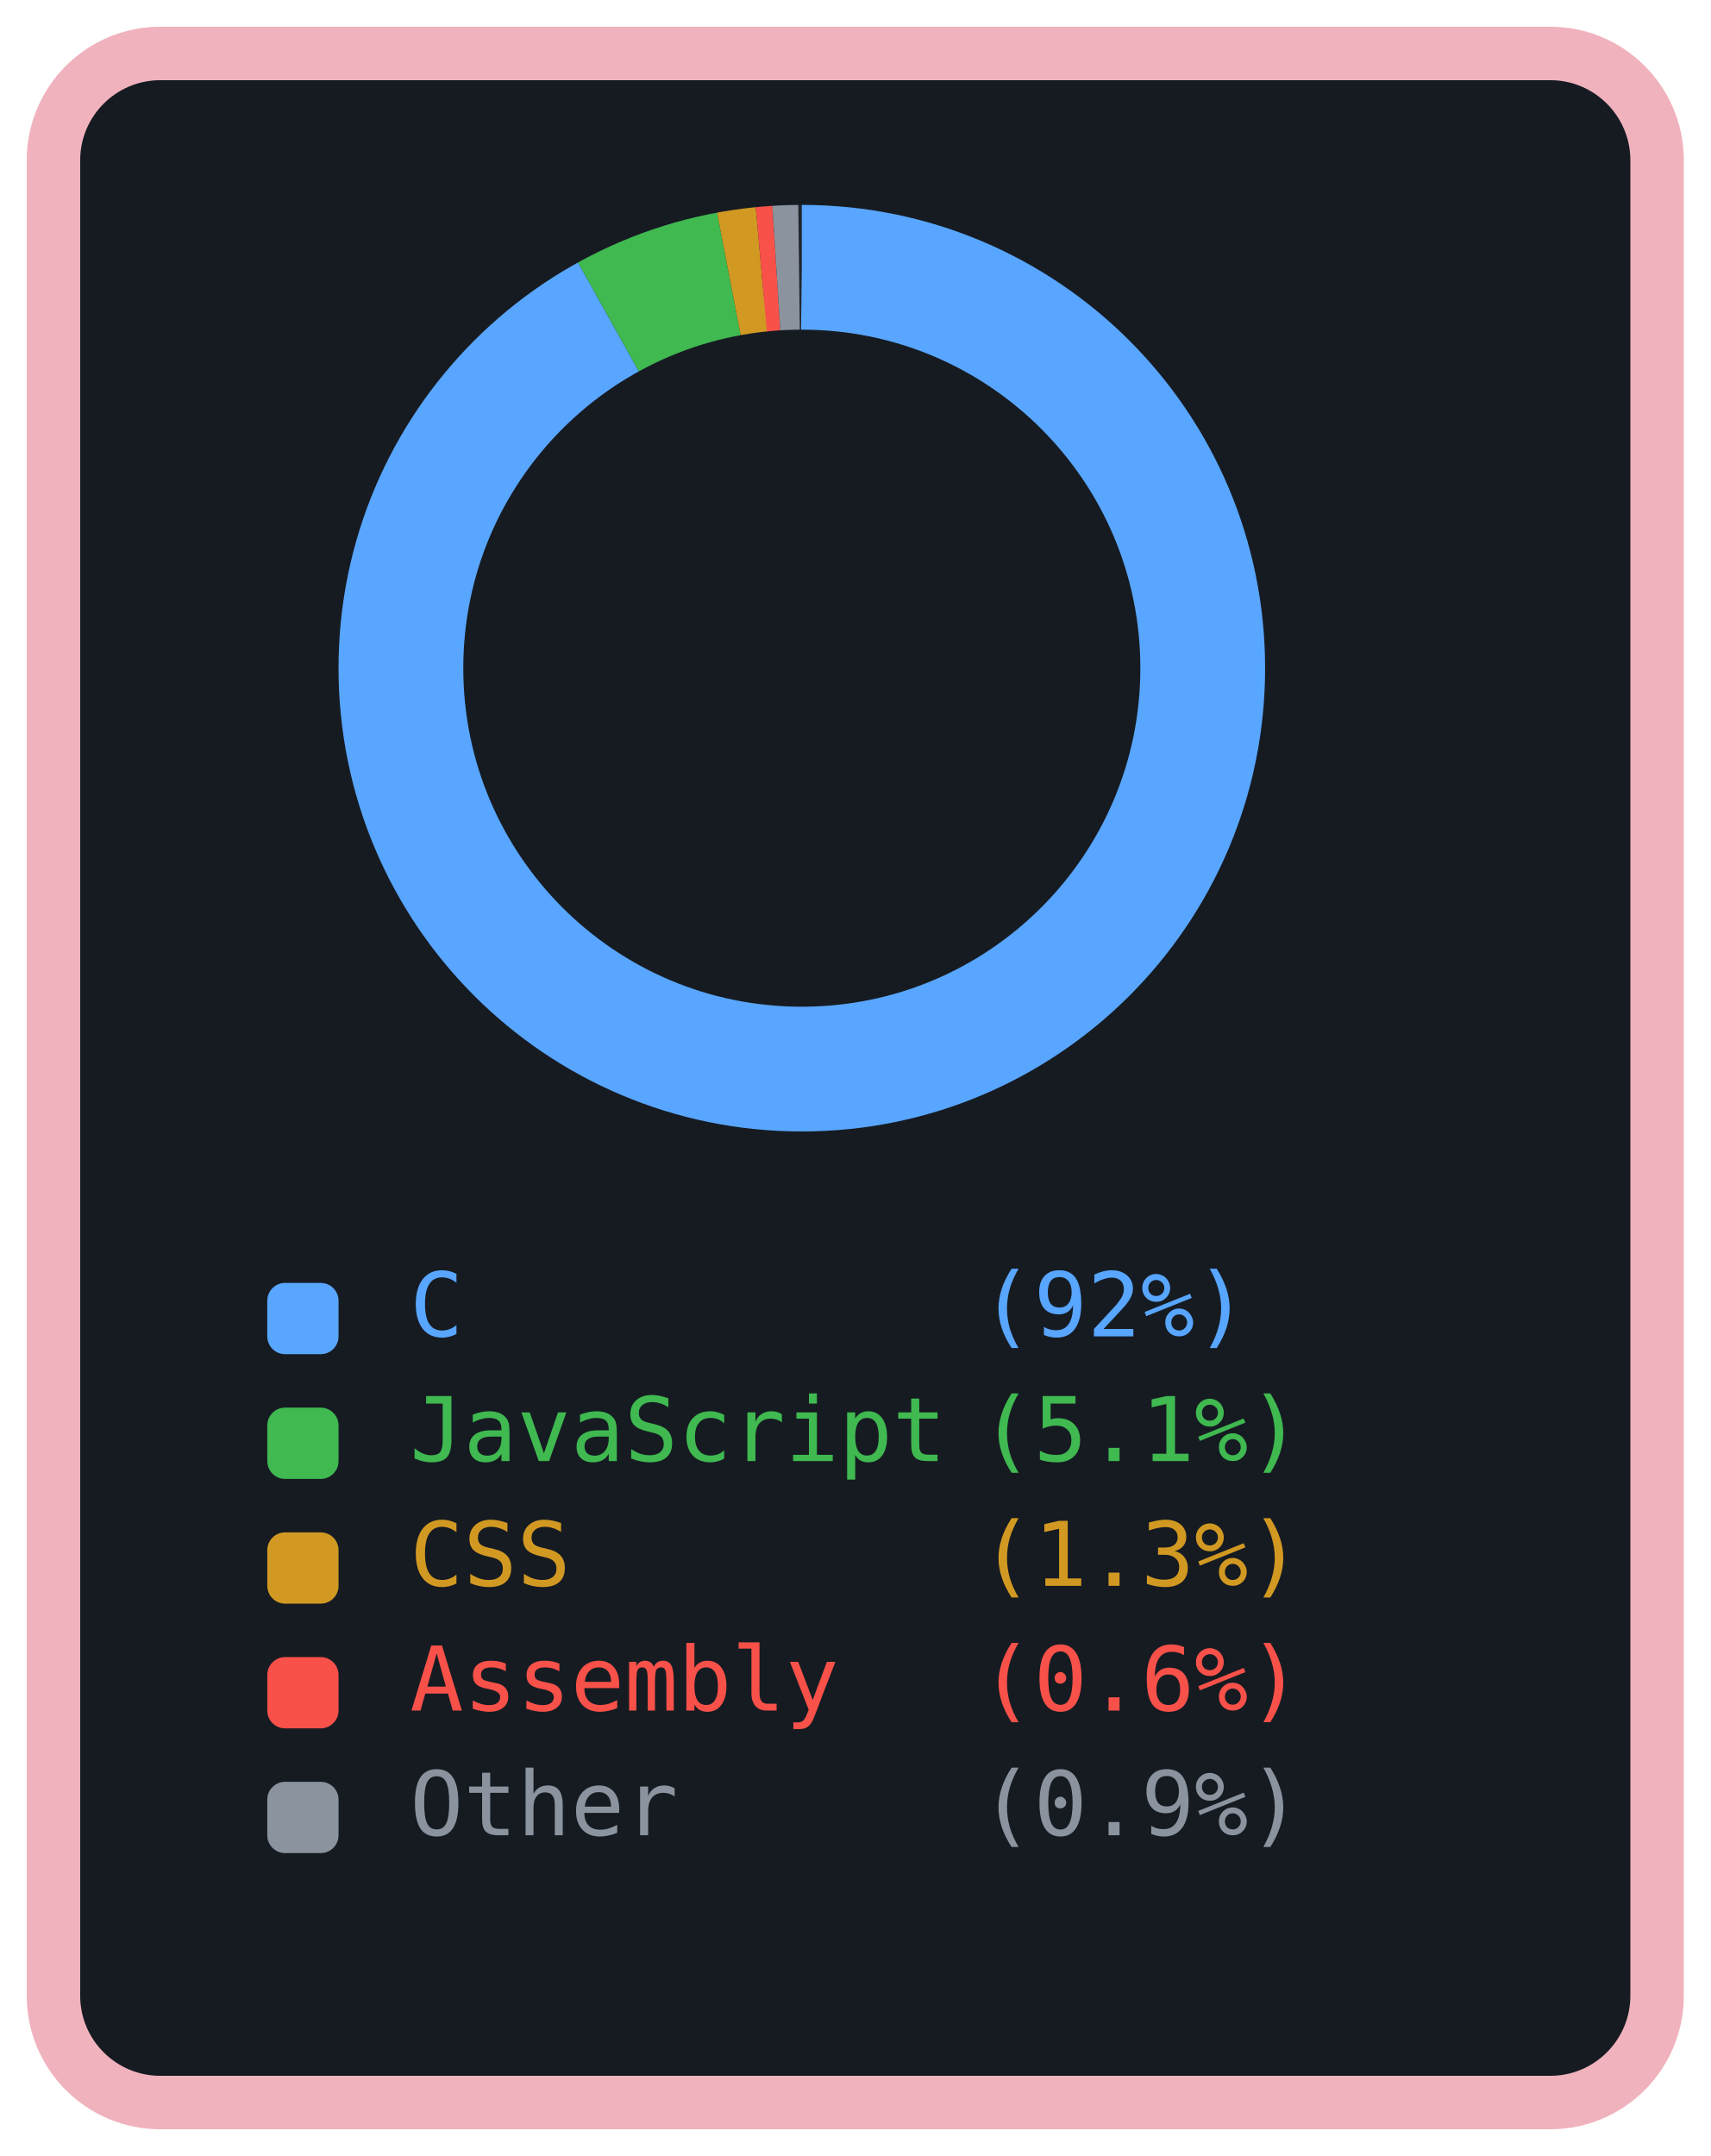
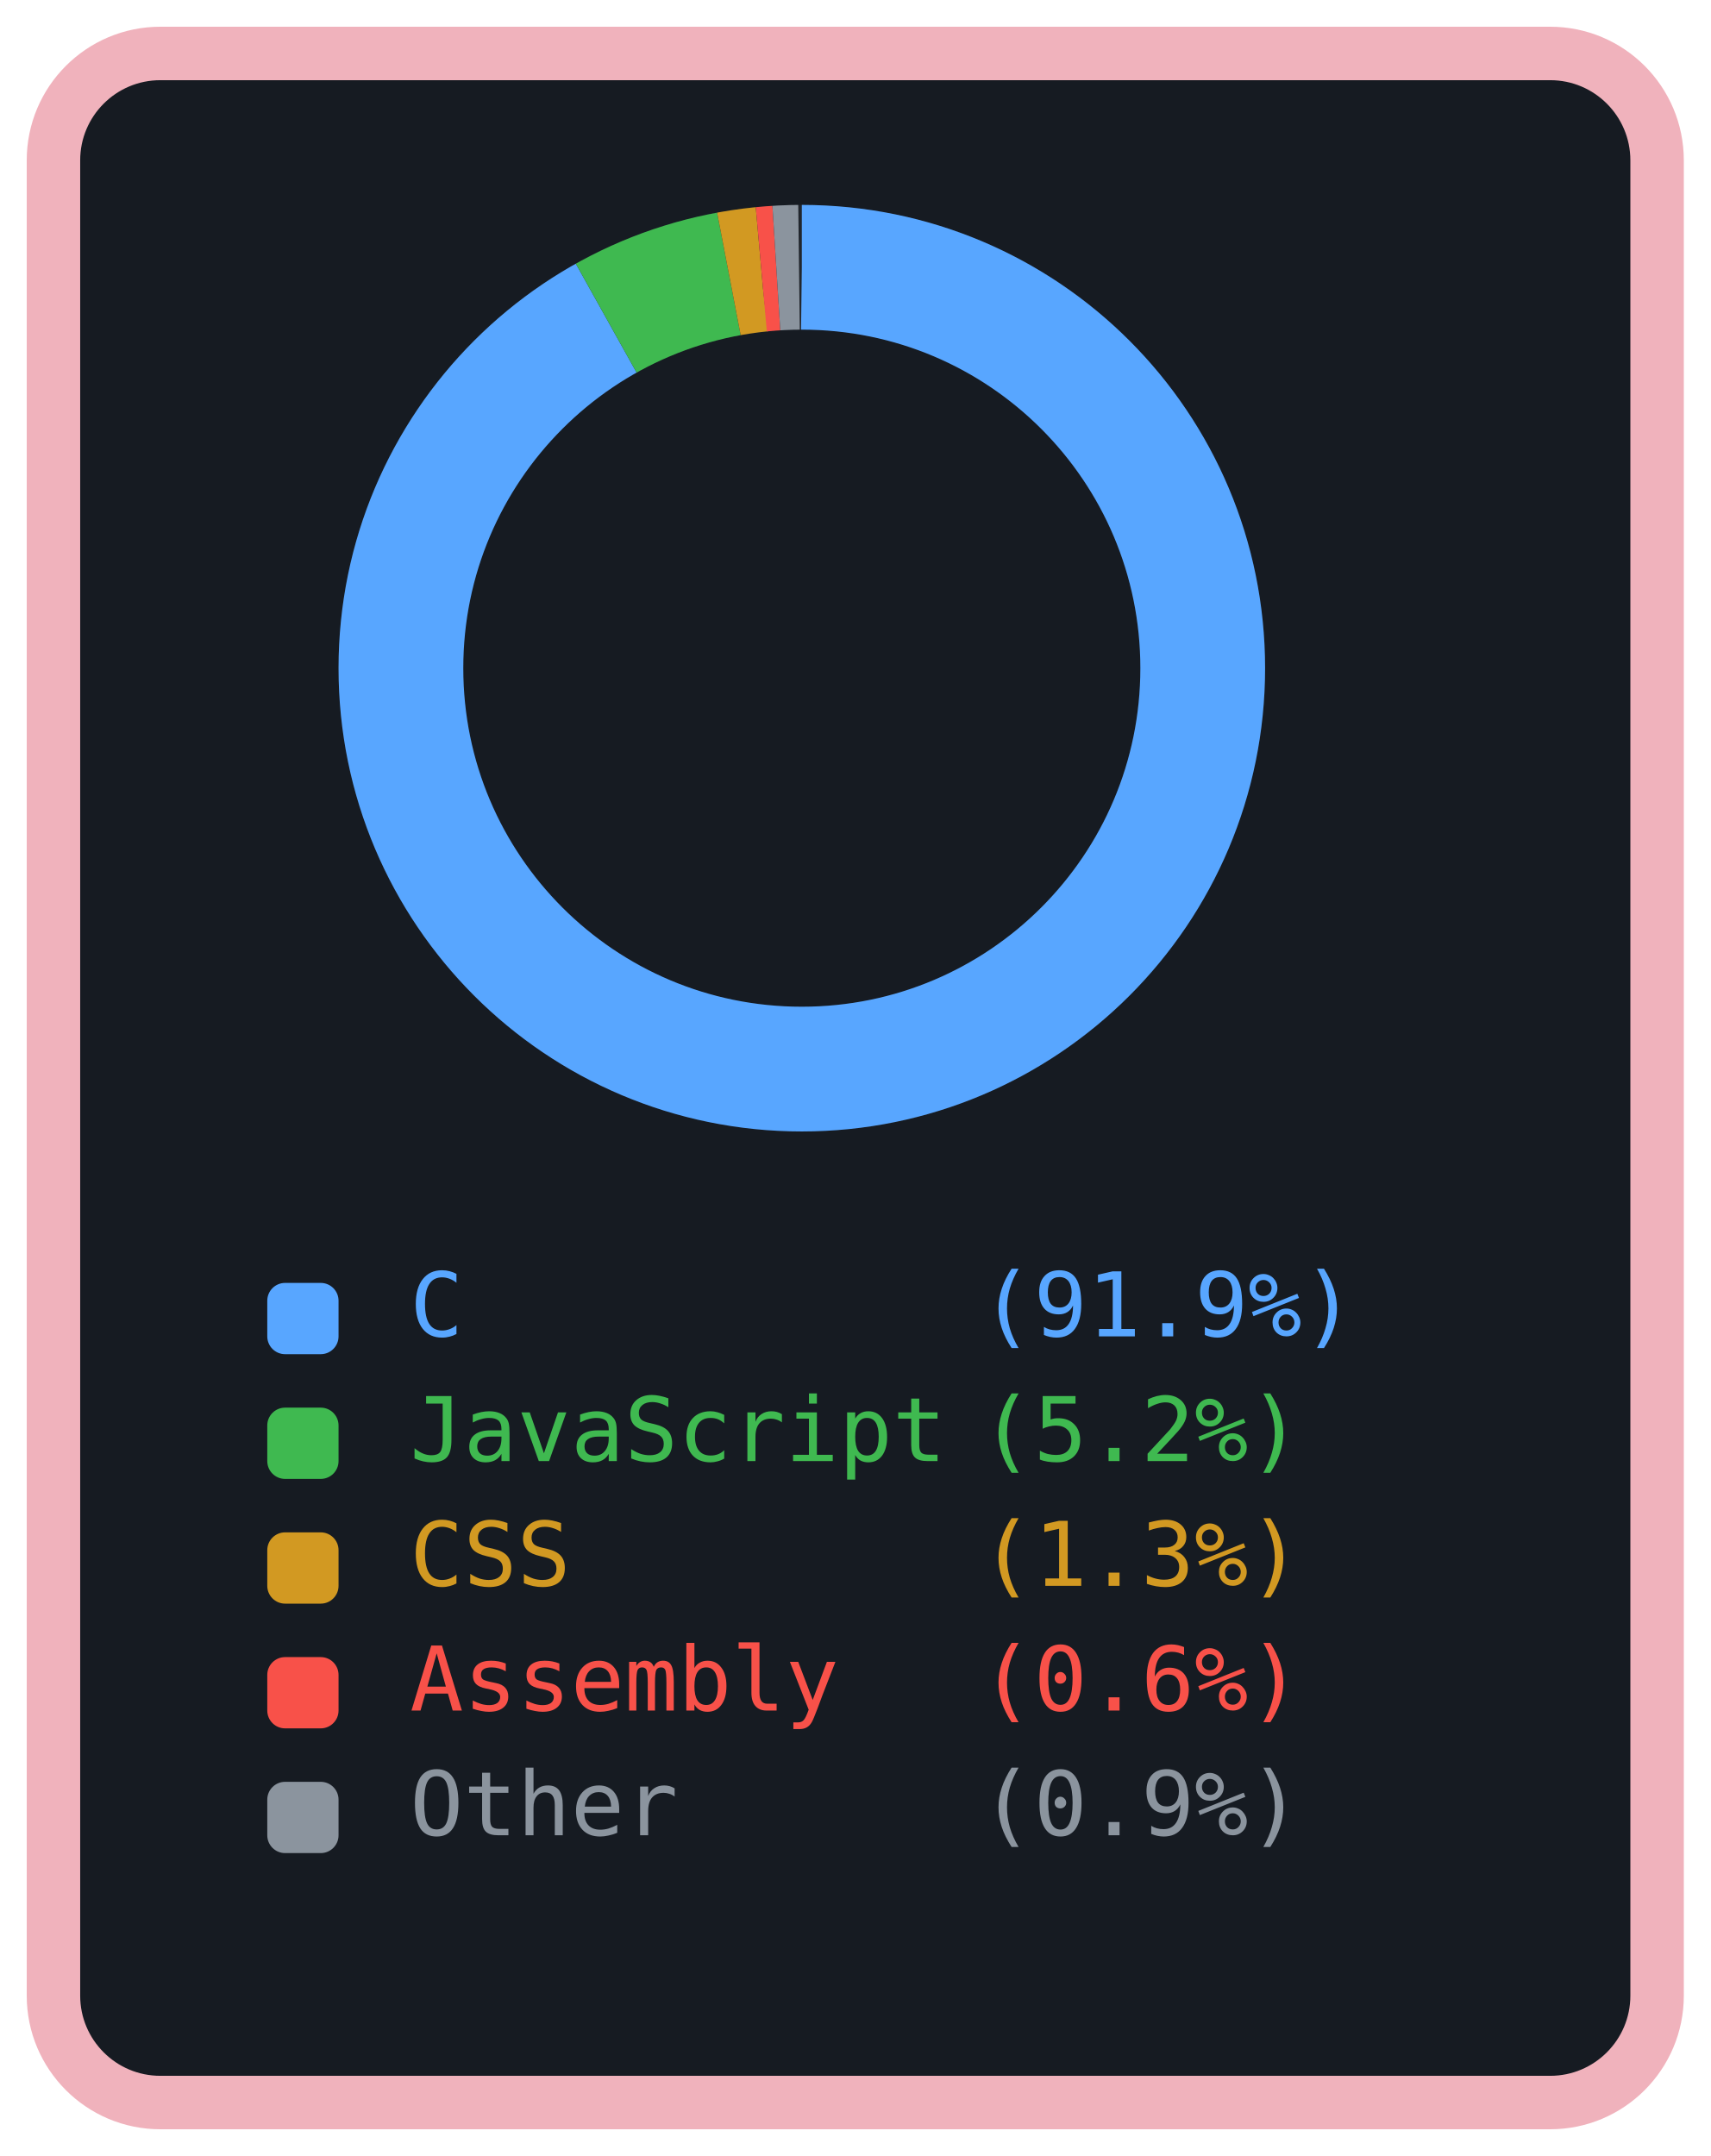
<svg xmlns="http://www.w3.org/2000/svg" width="192" height="242" viewBox="0 0 192 242">
  <style>
		.bg {
			fill: #161B22;
			stroke: #F0B2BC;
			stroke-width: 6;
			rx: 12px;
		}
		</style>
  <rect x="6" y="6" width="180" height="230" class="bg" />
  <g>
    <circle cx="90" cy="75" r="45" fill="none" stroke="#21262d" stroke-width="14" />
-     <circle cx="90" cy="75" r="45" fill="none" stroke="#58a6ff" stroke-width="14" stroke-dasharray="260.124 282.743" stroke-dashoffset="0" transform="rotate(-90 90 75)" />
+     <circle cx="90" cy="75" r="45" fill="none" stroke="#58a6ff" stroke-width="14" stroke-dasharray="259.841 282.743" stroke-dashoffset="0" transform="rotate(-90 90 75)" />
    <g>
      <rect x="30" y="144" width="8" height="8" rx="2" fill="#58a6ff" />
      <text x="46" y="150" font-family="monospace" font-size="10" fill="#58a6ff">C</text>
-       <text x="110" y="150" font-family="monospace" font-size="10" fill="#58a6ff">(92%)</text>
+       <text x="110" y="150" font-family="monospace" font-size="10" fill="#58a6ff">(91.9%)</text>
    </g>
-     <circle cx="90" cy="75" r="45" fill="none" stroke="#3fb950" stroke-width="14" stroke-dasharray="14.42 282.743" stroke-dashoffset="-260.124" transform="rotate(-90 90 75)" />
+     <circle cx="90" cy="75" r="45" fill="none" stroke="#3fb950" stroke-width="14" stroke-dasharray="14.703 282.743" stroke-dashoffset="-259.841" transform="rotate(-90 90 75)" />
    <g>
      <rect x="30" y="158" width="8" height="8" rx="2" fill="#3fb950" />
      <text x="46" y="164" font-family="monospace" font-size="10" fill="#3fb950">JavaScript</text>
-       <text x="110" y="164" font-family="monospace" font-size="10" fill="#3fb950">(5.1%)</text>
+       <text x="110" y="164" font-family="monospace" font-size="10" fill="#3fb950">(5.2%)</text>
    </g>
    <circle cx="90" cy="75" r="45" fill="none" stroke="#d29922" stroke-width="14" stroke-dasharray="3.676 282.743" stroke-dashoffset="-274.544" transform="rotate(-90 90 75)" />
    <g>
      <rect x="30" y="172" width="8" height="8" rx="2" fill="#d29922" />
      <text x="46" y="178" font-family="monospace" font-size="10" fill="#d29922">CSS</text>
      <text x="110" y="178" font-family="monospace" font-size="10" fill="#d29922">(1.3%)</text>
    </g>
    <circle cx="90" cy="75" r="45" fill="none" stroke="#f85149" stroke-width="14" stroke-dasharray="1.696 282.743" stroke-dashoffset="-278.219" transform="rotate(-90 90 75)" />
    <g>
      <rect x="30" y="186" width="8" height="8" rx="2" fill="#f85149" />
      <text x="46" y="192" font-family="monospace" font-size="10" fill="#f85149">Assembly</text>
      <text x="110" y="192" font-family="monospace" font-size="10" fill="#f85149">(0.6%)</text>
    </g>
    <circle cx="90" cy="75" r="45" fill="none" stroke="#8b949e" stroke-width="14" stroke-dasharray="2.545 282.743" stroke-dashoffset="-279.916" transform="rotate(-90 90 75)" />
    <g>
      <rect x="30" y="200" width="8" height="8" rx="2" fill="#8b949e" />
      <text x="46" y="206" font-family="monospace" font-size="10" fill="#8b949e">Other</text>
      <text x="110" y="206" font-family="monospace" font-size="10" fill="#8b949e">(0.9%)</text>
    </g>
  </g>
</svg>
